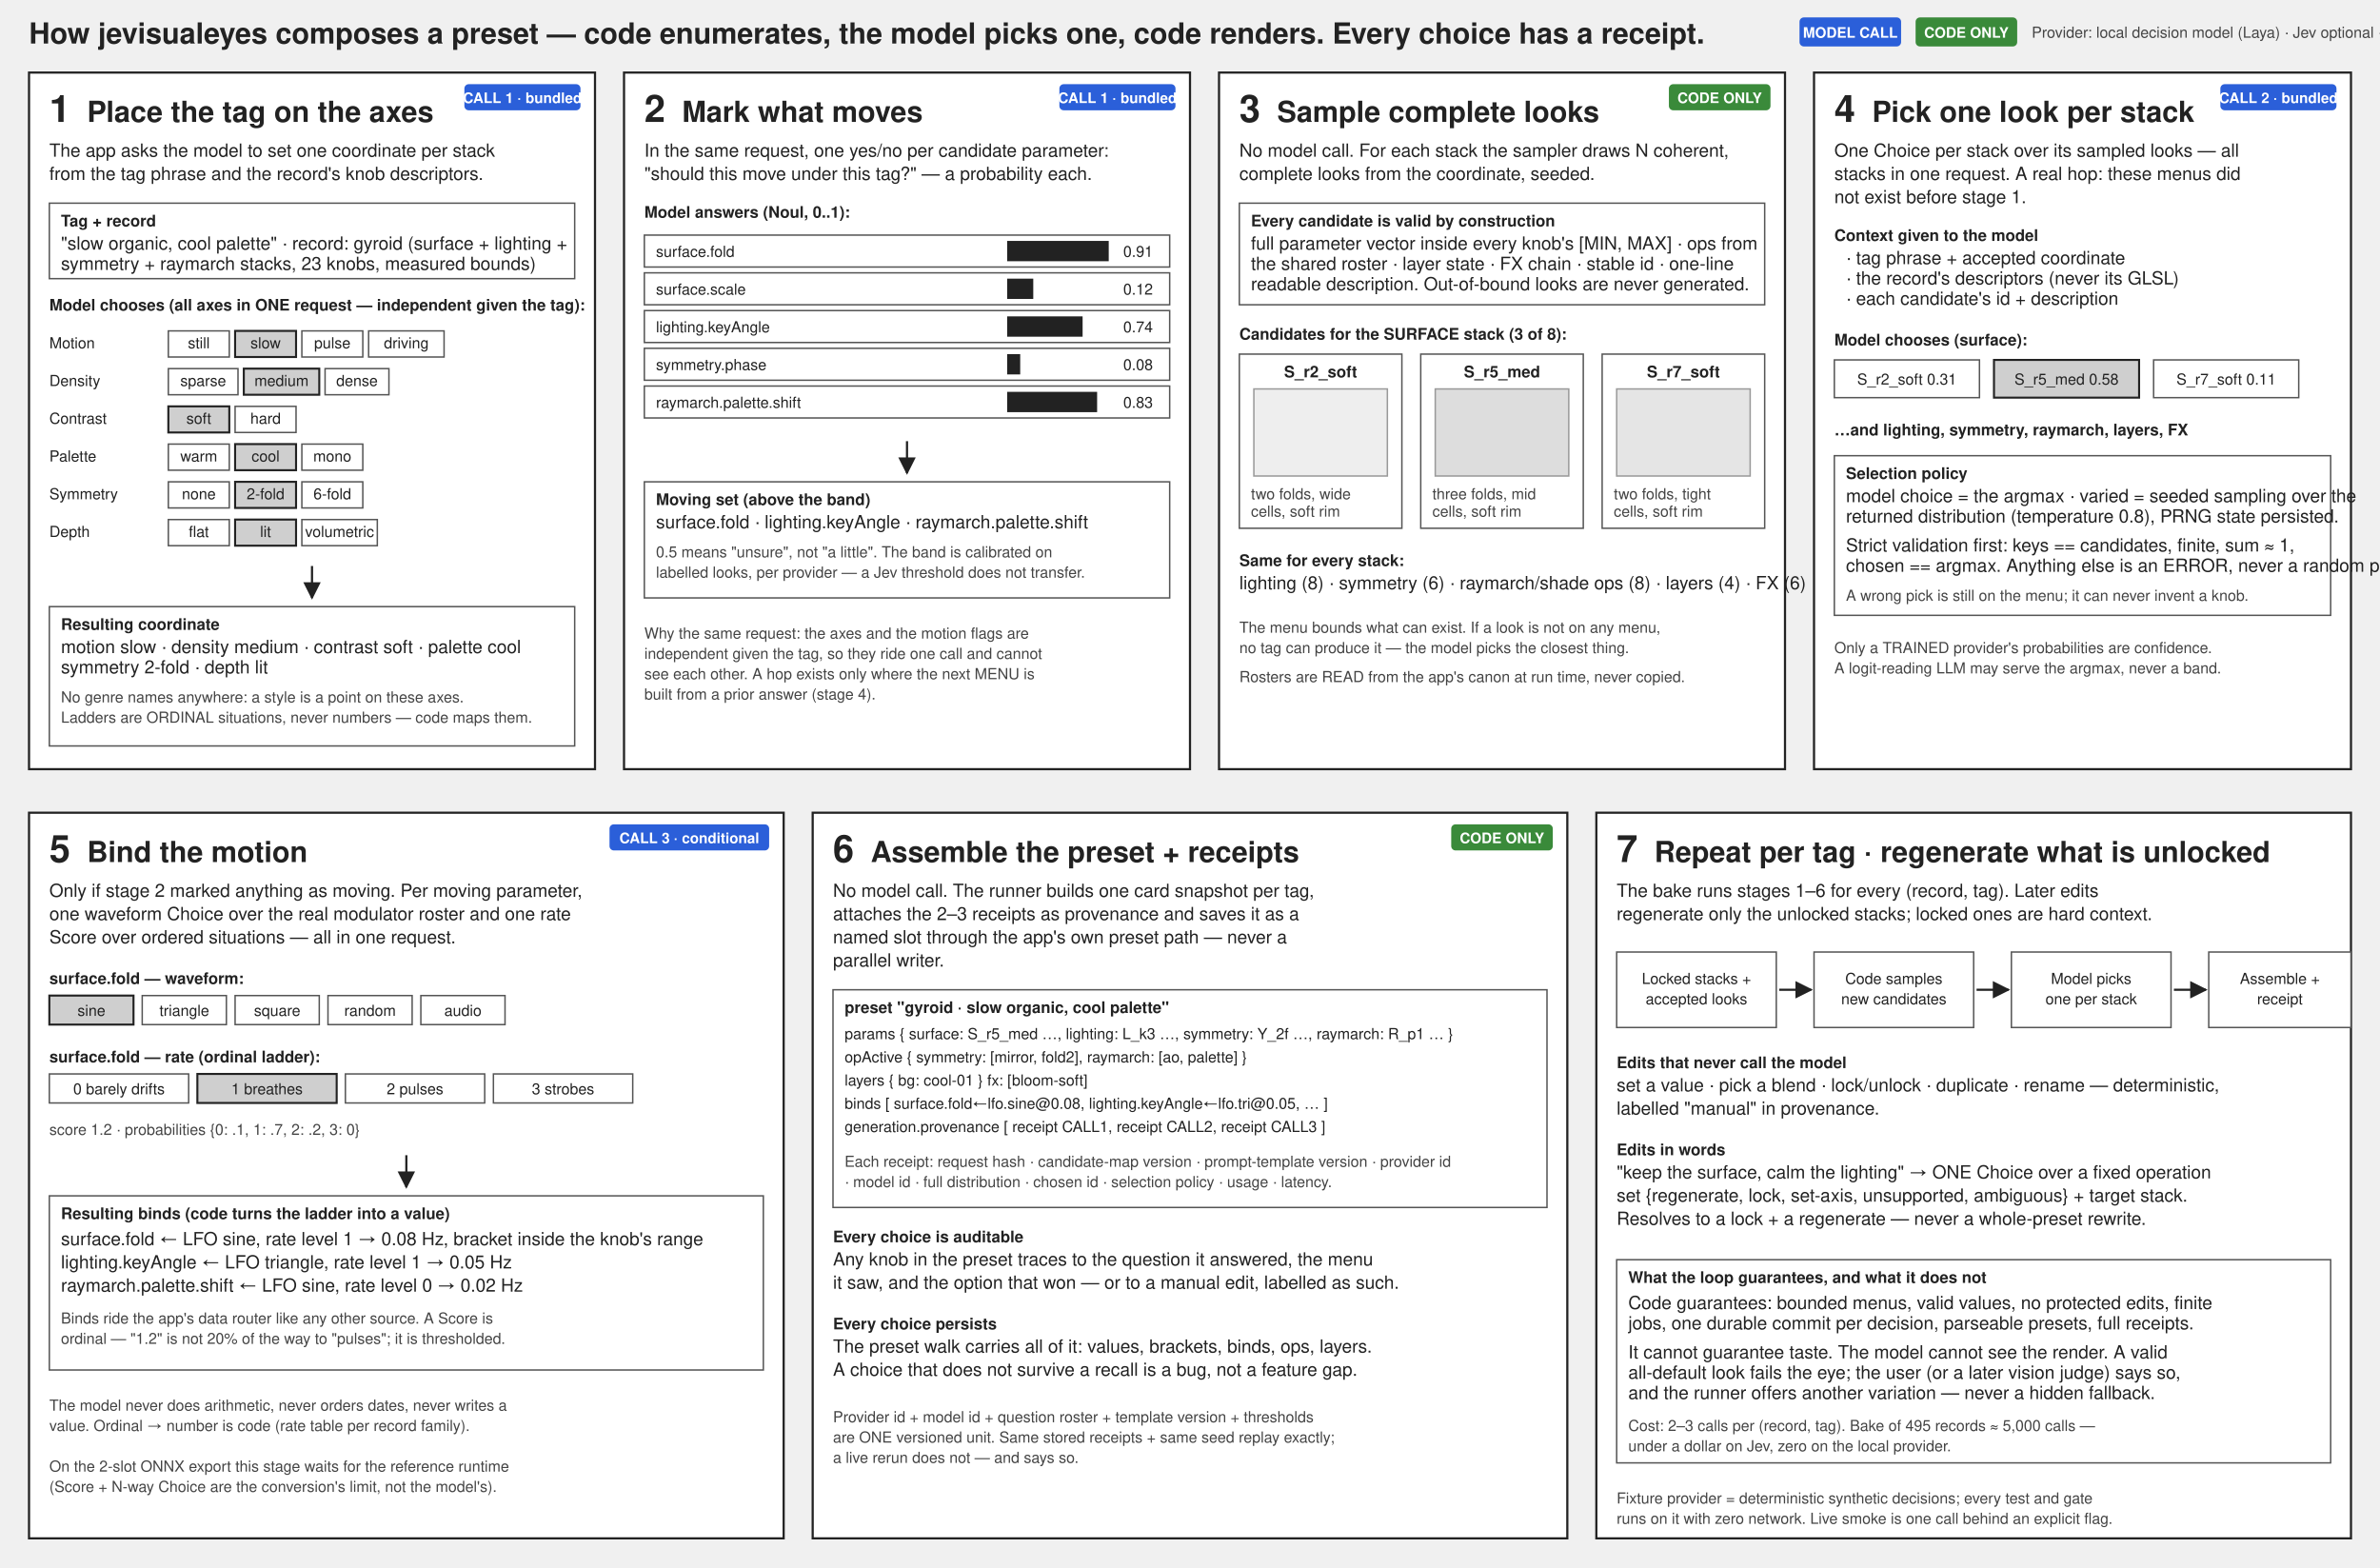
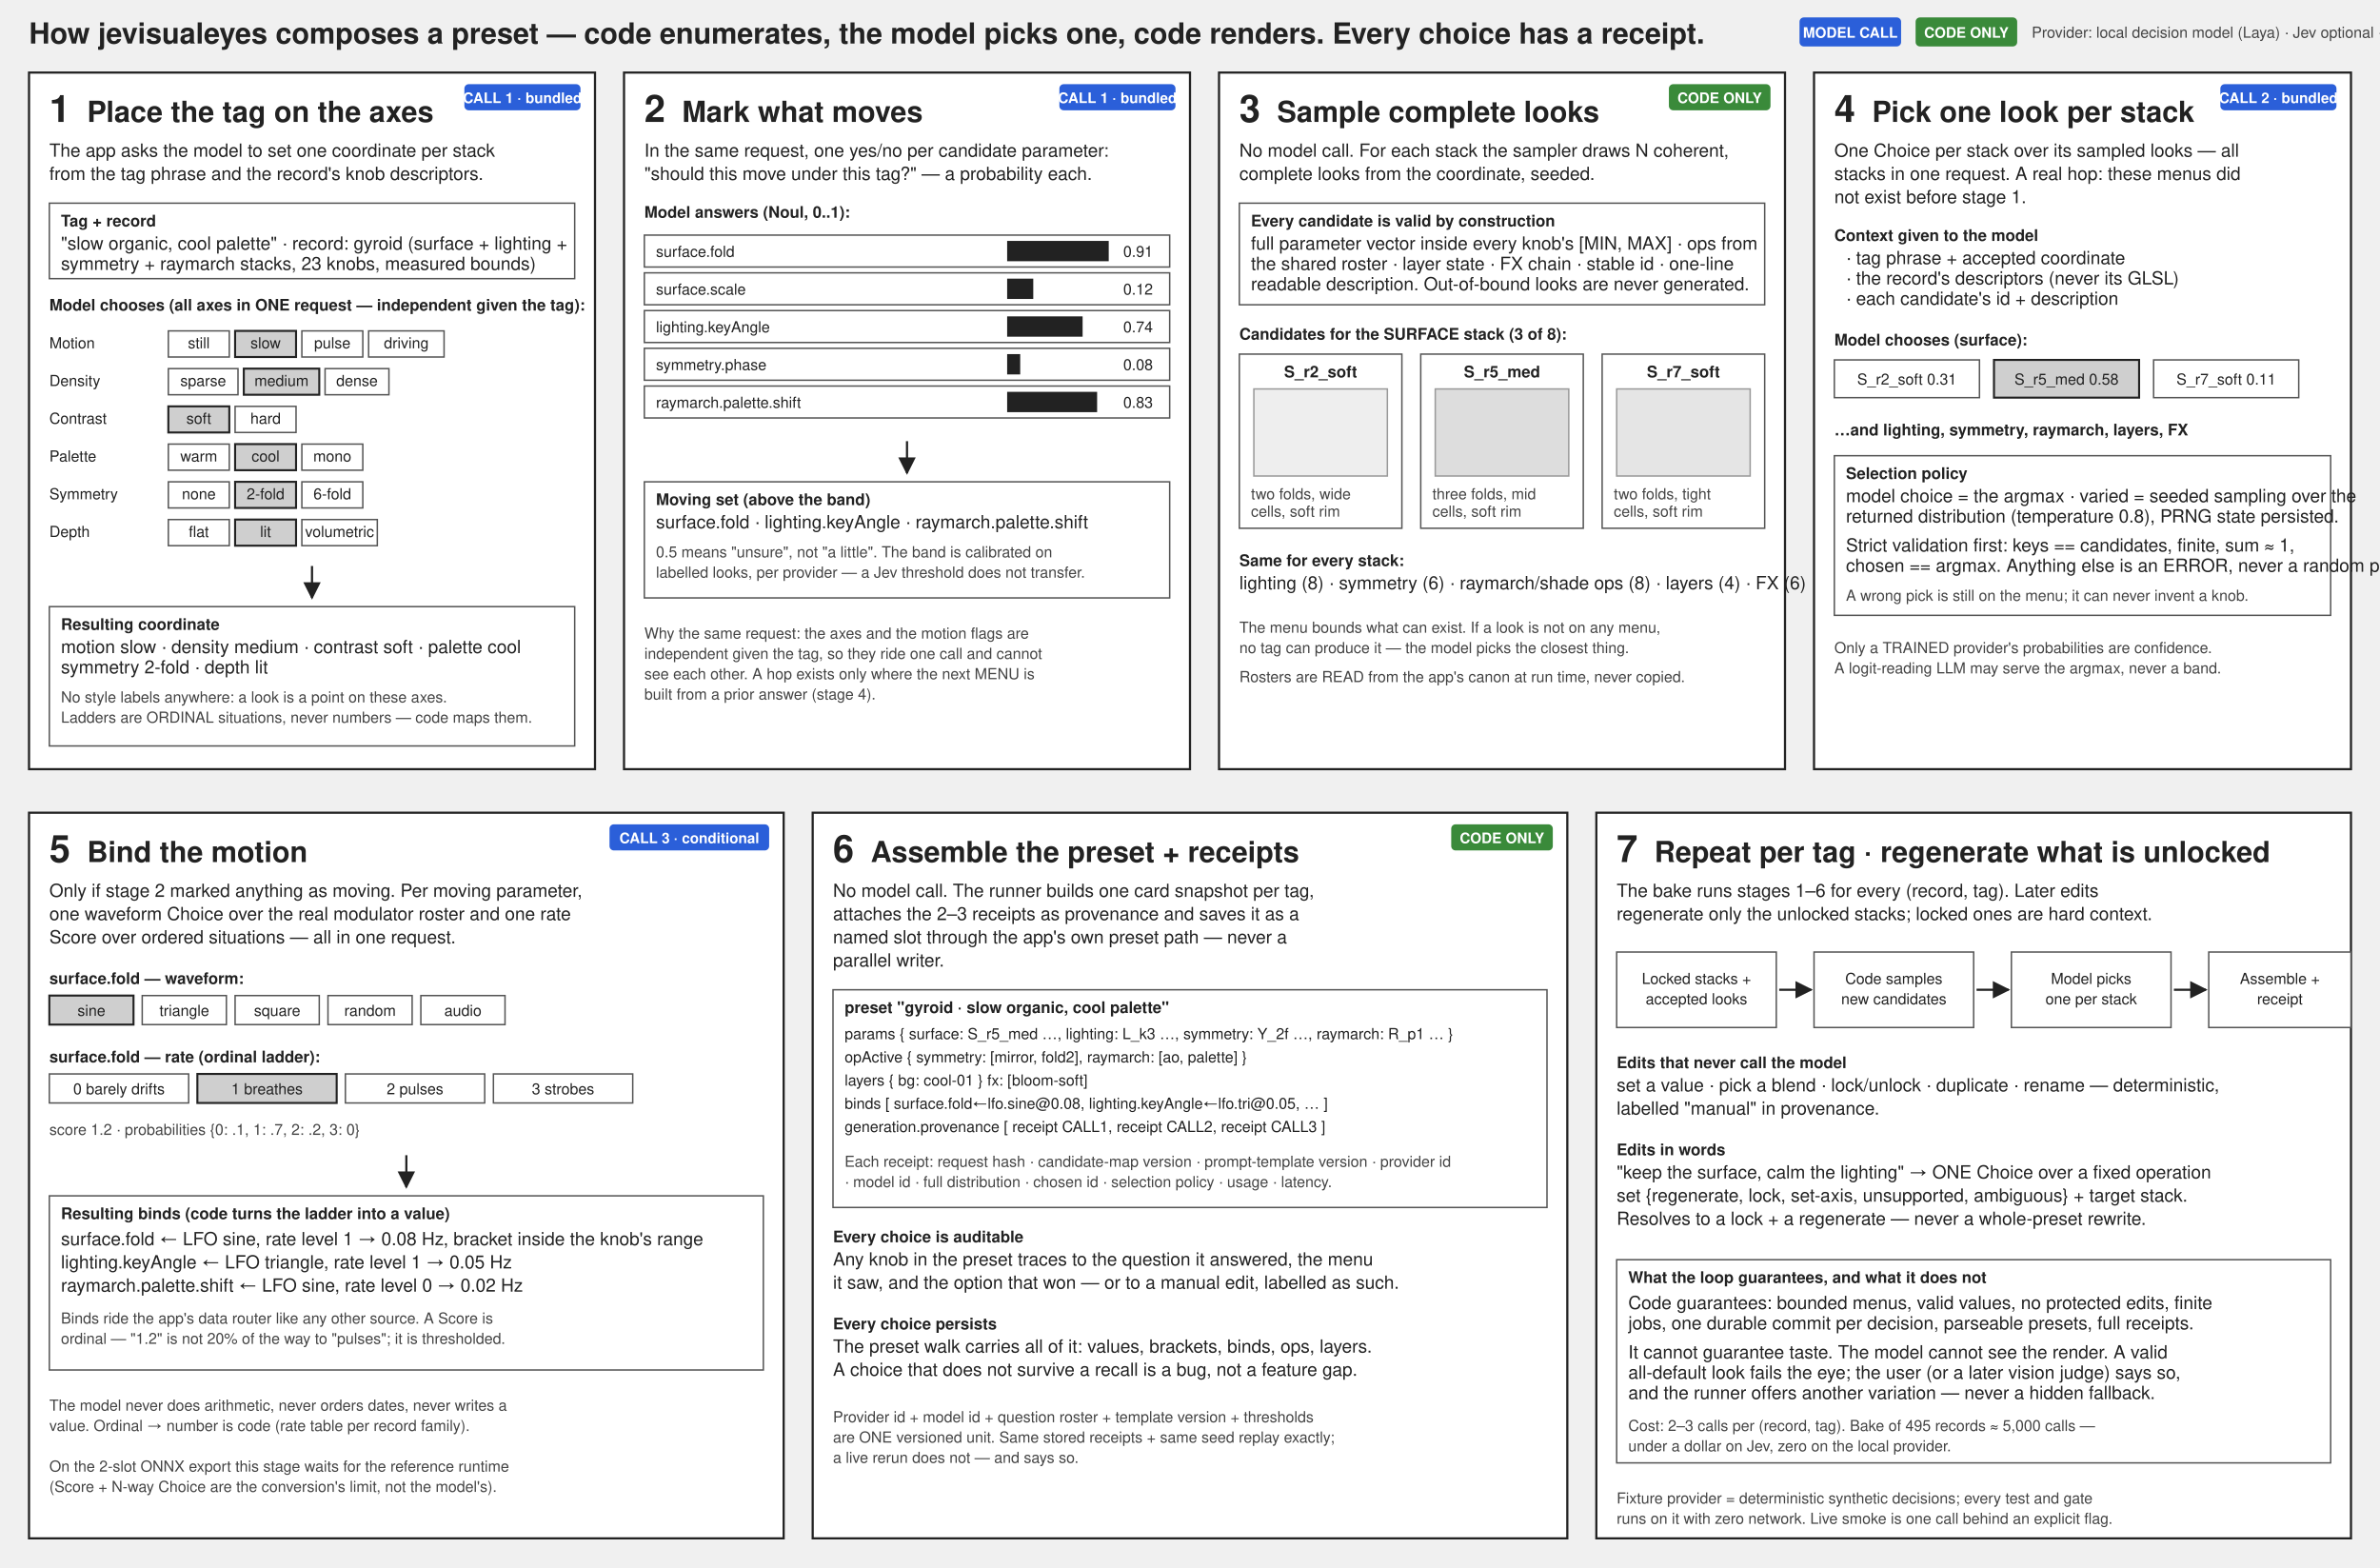
<svg xmlns="http://www.w3.org/2000/svg" viewBox="0 0 1640 1080" font-family="Helvetica, Arial, sans-serif" fill="#222">
  <style>
    .panel { fill: #fff; stroke: #222; stroke-width: 1.5; }
    .h { font-size: 20px; font-weight: 700; }
    .n { font-size: 26px; font-weight: 700; }
    .p { font-size: 12.5px; }
    .lbl { font-size: 11px; font-weight: 700; }
    .box { fill: #fff; stroke: #555; stroke-width: 1; }
    .pick { fill: #cfcfcf; stroke: #222; stroke-width: 1.4; }
    .chip { font-size: 10.5px; }
    .ann { font-size: 10.5px; fill: #444; }
    .tag { font-size: 10px; fill: #fff; font-weight: 700; }
    .model { fill: #2b5fd9; }
    .code { fill: #3a8a3a; }
    .arrow { stroke: #222; stroke-width: 1.5; fill: none; marker-end: url(#a); }
  </style>
  <defs>
    <marker id="a" viewBox="0 0 10 10" refX="9" refY="5" markerWidth="8" markerHeight="8" orient="auto">
      <path d="M0,0 L10,5 L0,10 z" fill="#222" />
    </marker>
  </defs>
  <text x="20" y="30" class="h">How jevisualeyes composes a preset — code enumerates, the model picks one, code renders. Every choice has a receipt.</text>
  <rect x="1240" y="12" width="70" height="20" rx="3" class="model" />
  <text x="1275" y="26" text-anchor="middle" class="tag">MODEL CALL</text>
  <rect x="1320" y="12" width="70" height="20" rx="3" class="code" />
  <text x="1355" y="26" text-anchor="middle" class="tag">CODE ONLY</text>
  <text x="1400" y="26" class="ann">Provider: local decision model (Laya) · Jev optional · fixture in every test</text>
  <g transform="translate(20,50)">
    <rect width="390" height="480" class="panel" />
    <rect x="300" y="8" width="80" height="18" rx="3" class="model" />
    <text x="340" y="21" text-anchor="middle" class="tag">CALL 1 · bundled</text>
    <text x="14" y="34" class="n">1</text>
    <text x="40" y="34" class="h">Place the tag on the axes</text>
    <text x="14" y="58" class="p">The app asks the model to set one coordinate per stack</text>
    <text x="14" y="74" class="p">from the tag phrase and the record's knob descriptors.</text>
    <rect x="14" y="90" width="362" height="52" class="box" />
    <text x="22" y="106" class="lbl">Tag + record</text>
    <text x="22" y="122" class="p">"slow organic, cool palette" · record: gyroid (surface + lighting +</text>
    <text x="22" y="136" class="p">symmetry + raymarch stacks, 23 knobs, measured bounds)</text>
    <text x="14" y="164" class="lbl">Model chooses (all axes in ONE request — independent given the tag):</text>
    <g transform="translate(14,176)">
      <text x="0" y="14" class="chip">Motion</text>
      <rect x="82" y="2" width="42" height="18" class="box" />
      <text x="103" y="14" text-anchor="middle" class="chip">still</text>
      <rect x="128" y="2" width="42" height="18" class="pick" />
      <text x="149" y="14" text-anchor="middle" class="chip">slow</text>
      <rect x="174" y="2" width="42" height="18" class="box" />
      <text x="195" y="14" text-anchor="middle" class="chip">pulse</text>
      <rect x="220" y="2" width="52" height="18" class="box" />
      <text x="246" y="14" text-anchor="middle" class="chip">driving</text>
    </g>
    <g transform="translate(14,202)">
      <text x="0" y="14" class="chip">Density</text>
      <rect x="82" y="2" width="48" height="18" class="box" />
      <text x="106" y="14" text-anchor="middle" class="chip">sparse</text>
      <rect x="134" y="2" width="52" height="18" class="pick" />
      <text x="160" y="14" text-anchor="middle" class="chip">medium</text>
      <rect x="190" y="2" width="44" height="18" class="box" />
      <text x="212" y="14" text-anchor="middle" class="chip">dense</text>
    </g>
    <g transform="translate(14,228)">
      <text x="0" y="14" class="chip">Contrast</text>
      <rect x="82" y="2" width="42" height="18" class="pick" />
      <text x="103" y="14" text-anchor="middle" class="chip">soft</text>
      <rect x="128" y="2" width="42" height="18" class="box" />
      <text x="149" y="14" text-anchor="middle" class="chip">hard</text>
    </g>
    <g transform="translate(14,254)">
      <text x="0" y="14" class="chip">Palette</text>
      <rect x="82" y="2" width="42" height="18" class="box" />
      <text x="103" y="14" text-anchor="middle" class="chip">warm</text>
      <rect x="128" y="2" width="42" height="18" class="pick" />
      <text x="149" y="14" text-anchor="middle" class="chip">cool</text>
      <rect x="174" y="2" width="42" height="18" class="box" />
      <text x="195" y="14" text-anchor="middle" class="chip">mono</text>
    </g>
    <g transform="translate(14,280)">
      <text x="0" y="14" class="chip">Symmetry</text>
      <rect x="82" y="2" width="42" height="18" class="box" />
      <text x="103" y="14" text-anchor="middle" class="chip">none</text>
      <rect x="128" y="2" width="42" height="18" class="pick" />
      <text x="149" y="14" text-anchor="middle" class="chip">2-fold</text>
      <rect x="174" y="2" width="42" height="18" class="box" />
      <text x="195" y="14" text-anchor="middle" class="chip">6-fold</text>
    </g>
    <g transform="translate(14,306)">
      <text x="0" y="14" class="chip">Depth</text>
      <rect x="82" y="2" width="42" height="18" class="box" />
      <text x="103" y="14" text-anchor="middle" class="chip">flat</text>
      <rect x="128" y="2" width="42" height="18" class="pick" />
      <text x="149" y="14" text-anchor="middle" class="chip">lit</text>
      <rect x="174" y="2" width="52" height="18" class="box" />
      <text x="200" y="14" text-anchor="middle" class="chip">volumetric</text>
    </g>
    <path d="M195,340 L195,362" class="arrow" />
    <rect x="14" y="368" width="362" height="96" class="box" />
    <text x="22" y="384" class="lbl">Resulting coordinate</text>
    <text x="22" y="400" class="p">motion slow · density medium · contrast soft · palette cool</text>
    <text x="22" y="414" class="p">symmetry 2-fold · depth lit</text>
-     <text x="22" y="434" class="ann">No genre names anywhere: a style is a point on these axes.</text>
+     <text x="22" y="434" class="ann">No style labels anywhere: a look is a point on these axes.</text>
    <text x="22" y="448" class="ann">Ladders are ORDINAL situations, never numbers — code maps them.</text>
  </g>
  <g transform="translate(430,50)">
    <rect width="390" height="480" class="panel" />
    <rect x="300" y="8" width="80" height="18" rx="3" class="model" />
    <text x="340" y="21" text-anchor="middle" class="tag">CALL 1 · bundled</text>
    <text x="14" y="34" class="n">2</text>
    <text x="40" y="34" class="h">Mark what moves</text>
    <text x="14" y="58" class="p">In the same request, one yes/no per candidate parameter:</text>
    <text x="14" y="74" class="p">"should this move under this tag?" — a probability each.</text>
    <text x="14" y="100" class="lbl">Model answers (Noul, 0..1):</text>
    <g transform="translate(14,112)">
      <rect y="0" width="362" height="22" class="box" />
      <text x="8" y="15" class="chip">surface.fold</text>
      <rect x="250" y="4" width="70" height="14" fill="#222" />
      <text x="330" y="15" class="chip">0.91</text>
      <rect y="26" width="362" height="22" class="box" />
      <text x="8" y="41" class="chip">surface.scale</text>
      <rect x="250" y="30" width="18" height="14" fill="#222" />
      <text x="330" y="41" class="chip">0.12</text>
      <rect y="52" width="362" height="22" class="box" />
      <text x="8" y="67" class="chip">lighting.keyAngle</text>
      <rect x="250" y="56" width="52" height="14" fill="#222" />
      <text x="330" y="67" class="chip">0.74</text>
      <rect y="78" width="362" height="22" class="box" />
      <text x="8" y="93" class="chip">symmetry.phase</text>
      <rect x="250" y="82" width="9" height="14" fill="#222" />
      <text x="330" y="93" class="chip">0.08</text>
      <rect y="104" width="362" height="22" class="box" />
      <text x="8" y="119" class="chip">raymarch.palette.shift</text>
      <rect x="250" y="108" width="62" height="14" fill="#222" />
      <text x="330" y="119" class="chip">0.83</text>
    </g>
    <path d="M195,254 L195,276" class="arrow" />
    <rect x="14" y="282" width="362" height="80" class="box" />
    <text x="22" y="298" class="lbl">Moving set (above the band)</text>
    <text x="22" y="314" class="p">surface.fold · lighting.keyAngle · raymarch.palette.shift</text>
    <text x="22" y="334" class="ann">0.5 means "unsure", not "a little". The band is calibrated on</text>
    <text x="22" y="348" class="ann">labelled looks, per provider — a Jev threshold does not transfer.</text>
    <text x="14" y="390" class="ann">Why the same request: the axes and the motion flags are</text>
    <text x="14" y="404" class="ann">independent given the tag, so they ride one call and cannot</text>
    <text x="14" y="418" class="ann">see each other. A hop exists only where the next MENU is</text>
    <text x="14" y="432" class="ann">built from a prior answer (stage 4).</text>
  </g>
  <g transform="translate(840,50)">
    <rect width="390" height="480" class="panel" />
    <rect x="310" y="8" width="70" height="18" rx="3" class="code" />
    <text x="345" y="21" text-anchor="middle" class="tag">CODE ONLY</text>
    <text x="14" y="34" class="n">3</text>
    <text x="40" y="34" class="h">Sample complete looks</text>
    <text x="14" y="58" class="p">No model call. For each stack the sampler draws N coherent,</text>
    <text x="14" y="74" class="p">complete looks from the coordinate, seeded.</text>
    <rect x="14" y="90" width="362" height="70" class="box" />
    <text x="22" y="106" class="lbl">Every candidate is valid by construction</text>
    <text x="22" y="122" class="p">full parameter vector inside every knob's [MIN, MAX] · ops from</text>
    <text x="22" y="136" class="p">the shared roster · layer state · FX chain · stable id · one-line</text>
    <text x="22" y="150" class="p">readable description. Out-of-bound looks are never generated.</text>
    <text x="14" y="184" class="lbl">Candidates for the SURFACE stack (3 of 8):</text>
    <g transform="translate(14,194)">
      <rect y="0" width="112" height="120" class="box" />
      <text x="56" y="16" text-anchor="middle" class="lbl">S_r2_soft</text>
      <rect x="10" y="24" width="92" height="60" fill="#eee" stroke="#999" />
      <text x="8" y="100" class="ann">two folds, wide</text>
      <text x="8" y="112" class="ann">cells, soft rim</text>
      <rect x="125" y="0" width="112" height="120" class="box" />
      <text x="181" y="16" text-anchor="middle" class="lbl">S_r5_med</text>
      <rect x="135" y="24" width="92" height="60" fill="#ddd" stroke="#999" />
      <text x="133" y="100" class="ann">three folds, mid</text>
      <text x="133" y="112" class="ann">cells, soft rim</text>
      <rect x="250" y="0" width="112" height="120" class="box" />
      <text x="306" y="16" text-anchor="middle" class="lbl">S_r7_soft</text>
      <rect x="260" y="24" width="92" height="60" fill="#e5e5e5" stroke="#999" />
      <text x="258" y="100" class="ann">two folds, tight</text>
      <text x="258" y="112" class="ann">cells, soft rim</text>
    </g>
    <text x="14" y="340" class="lbl">Same for every stack:</text>
    <text x="14" y="356" class="p">lighting (8) · symmetry (6) · raymarch/shade ops (8) · layers (4) · FX (6)</text>
    <text x="14" y="386" class="ann">The menu bounds what can exist. If a look is not on any menu,</text>
    <text x="14" y="400" class="ann">no tag can produce it — the model picks the closest thing.</text>
    <text x="14" y="420" class="ann">Rosters are READ from the app's canon at run time, never copied.</text>
  </g>
  <g transform="translate(1250,50)">
    <rect width="370" height="480" class="panel" />
    <rect x="280" y="8" width="80" height="18" rx="3" class="model" />
    <text x="320" y="21" text-anchor="middle" class="tag">CALL 2 · bundled</text>
    <text x="14" y="34" class="n">4</text>
    <text x="40" y="34" class="h">Pick one look per stack</text>
    <text x="14" y="58" class="p">One Choice per stack over its sampled looks — all</text>
    <text x="14" y="74" class="p">stacks in one request. A real hop: these menus did</text>
    <text x="14" y="90" class="p">not exist before stage 1.</text>
    <text x="14" y="116" class="lbl">Context given to the model</text>
    <text x="22" y="132" class="p">· tag phrase + accepted coordinate</text>
    <text x="22" y="146" class="p">· the record's descriptors (never its GLSL)</text>
    <text x="22" y="160" class="p">· each candidate's id + description</text>
    <text x="14" y="188" class="lbl">Model chooses (surface):</text>
    <g transform="translate(14,198)">
      <rect y="0" width="100" height="26" class="box" />
      <text x="50" y="17" text-anchor="middle" class="chip">S_r2_soft 0.31</text>
      <rect x="110" y="0" width="100" height="26" class="pick" />
      <text x="160" y="17" text-anchor="middle" class="chip">S_r5_med 0.58</text>
      <rect x="220" y="0" width="100" height="26" class="box" />
      <text x="270" y="17" text-anchor="middle" class="chip">S_r7_soft 0.11</text>
    </g>
    <text x="14" y="250" class="lbl">…and lighting, symmetry, raymarch, layers, FX</text>
    <rect x="14" y="264" width="342" height="110" class="box" />
    <text x="22" y="280" class="lbl">Selection policy</text>
    <text x="22" y="296" class="p">model choice = the argmax · varied = seeded sampling over the</text>
    <text x="22" y="310" class="p">returned distribution (temperature 0.8), PRNG state persisted.</text>
    <text x="22" y="330" class="p">Strict validation first: keys == candidates, finite, sum ≈ 1,</text>
    <text x="22" y="344" class="p">chosen == argmax. Anything else is an ERROR, never a random pick.</text>
    <text x="22" y="364" class="ann">A wrong pick is still on the menu; it can never invent a knob.</text>
    <text x="14" y="400" class="ann">Only a TRAINED provider's probabilities are confidence.</text>
    <text x="14" y="414" class="ann">A logit-reading LLM may serve the argmax, never a band.</text>
  </g>
  <g transform="translate(20,560)">
    <rect width="520" height="500" class="panel" />
    <rect x="400" y="8" width="110" height="18" rx="3" class="model" />
    <text x="455" y="21" text-anchor="middle" class="tag">CALL 3 · conditional</text>
    <text x="14" y="34" class="n">5</text>
    <text x="40" y="34" class="h">Bind the motion</text>
    <text x="14" y="58" class="p">Only if stage 2 marked anything as moving. Per moving parameter,</text>
    <text x="14" y="74" class="p">one waveform Choice over the real modulator roster and one rate</text>
    <text x="14" y="90" class="p">Score over ordered situations — all in one request.</text>
    <text x="14" y="118" class="lbl">surface.fold — waveform:</text>
    <g transform="translate(14,126)">
      <rect y="0" width="58" height="20" class="pick" />
      <text x="29" y="14" text-anchor="middle" class="chip">sine</text>
      <rect x="64" y="0" width="58" height="20" class="box" />
      <text x="93" y="14" text-anchor="middle" class="chip">triangle</text>
      <rect x="128" y="0" width="58" height="20" class="box" />
      <text x="157" y="14" text-anchor="middle" class="chip">square</text>
      <rect x="192" y="0" width="58" height="20" class="box" />
      <text x="221" y="14" text-anchor="middle" class="chip">random</text>
      <rect x="256" y="0" width="58" height="20" class="box" />
      <text x="285" y="14" text-anchor="middle" class="chip">audio</text>
    </g>
    <text x="14" y="172" class="lbl">surface.fold — rate (ordinal ladder):</text>
    <g transform="translate(14,180)">
      <rect y="0" width="96" height="20" class="box" />
      <text x="48" y="14" text-anchor="middle" class="chip">0 barely drifts</text>
      <rect x="102" y="0" width="96" height="20" class="pick" />
      <text x="150" y="14" text-anchor="middle" class="chip">1 breathes</text>
      <rect x="204" y="0" width="96" height="20" class="box" />
      <text x="252" y="14" text-anchor="middle" class="chip">2 pulses</text>
      <rect x="306" y="0" width="96" height="20" class="box" />
      <text x="354" y="14" text-anchor="middle" class="chip">3 strobes</text>
    </g>
    <text x="14" y="222" class="ann">score 1.2 · probabilities {0: .1, 1: .7, 2: .2, 3: 0}</text>
    <path d="M260,236 L260,258" class="arrow" />
    <rect x="14" y="264" width="492" height="120" class="box" />
    <text x="22" y="280" class="lbl">Resulting binds (code turns the ladder into a value)</text>
    <text x="22" y="298" class="p">surface.fold        ← LFO sine, rate level 1 → 0.08 Hz, bracket inside the knob's range</text>
    <text x="22" y="314" class="p">lighting.keyAngle   ← LFO triangle, rate level 1 → 0.05 Hz</text>
    <text x="22" y="330" class="p">raymarch.palette.shift ← LFO sine, rate level 0 → 0.02 Hz</text>
    <text x="22" y="352" class="ann">Binds ride the app's data router like any other source. A Score is</text>
    <text x="22" y="366" class="ann">ordinal — "1.2" is not 20% of the way to "pulses"; it is thresholded.</text>
    <text x="14" y="412" class="ann">The model never does arithmetic, never orders dates, never writes a</text>
    <text x="14" y="426" class="ann">value. Ordinal → number is code (rate table per record family).</text>
    <text x="14" y="454" class="ann">On the 2-slot ONNX export this stage waits for the reference runtime</text>
    <text x="14" y="468" class="ann">(Score + N-way Choice are the conversion's limit, not the model's).</text>
  </g>
  <g transform="translate(560,560)">
    <rect width="520" height="500" class="panel" />
    <rect x="440" y="8" width="70" height="18" rx="3" class="code" />
    <text x="475" y="21" text-anchor="middle" class="tag">CODE ONLY</text>
    <text x="14" y="34" class="n">6</text>
    <text x="40" y="34" class="h">Assemble the preset + receipts</text>
    <text x="14" y="58" class="p">No model call. The runner builds one card snapshot per tag,</text>
    <text x="14" y="74" class="p">attaches the 2–3 receipts as provenance and saves it as a</text>
    <text x="14" y="90" class="p">named slot through the app's own preset path — never a</text>
    <text x="14" y="106" class="p">parallel writer.</text>
    <rect x="14" y="122" width="492" height="150" class="box" />
    <text x="22" y="138" class="lbl">preset  "gyroid · slow organic, cool palette"</text>
    <text x="22" y="156" class="chip">params      { surface: S_r5_med …, lighting: L_k3 …, symmetry: Y_2f …, raymarch: R_p1 … }</text>
    <text x="22" y="172" class="chip">opActive    { symmetry: [mirror, fold2], raymarch: [ao, palette] }</text>
    <text x="22" y="188" class="chip">layers      { bg: cool-01 }        fx: [bloom-soft]</text>
    <text x="22" y="204" class="chip">binds       [ surface.fold←lfo.sine@0.08, lighting.keyAngle←lfo.tri@0.05, … ]</text>
    <text x="22" y="220" class="chip">generation.provenance  [ receipt CALL1, receipt CALL2, receipt CALL3 ]</text>
    <text x="22" y="244" class="ann">Each receipt: request hash · candidate-map version · prompt-template version · provider id</text>
    <text x="22" y="258" class="ann">· model id · full distribution · chosen id · selection policy · usage · latency.</text>
    <text x="14" y="296" class="lbl">Every choice is auditable</text>
    <text x="14" y="312" class="p">Any knob in the preset traces to the question it answered, the menu</text>
    <text x="14" y="328" class="p">it saw, and the option that won — or to a manual edit, labelled as such.</text>
    <text x="14" y="356" class="lbl">Every choice persists</text>
    <text x="14" y="372" class="p">The preset walk carries all of it: values, brackets, binds, ops, layers.</text>
    <text x="14" y="388" class="p">A choice that does not survive a recall is a bug, not a feature gap.</text>
    <text x="14" y="420" class="ann">Provider id + model id + question roster + template version + thresholds</text>
    <text x="14" y="434" class="ann">are ONE versioned unit. Same stored receipts + same seed replay exactly;</text>
    <text x="14" y="448" class="ann">a live rerun does not — and says so.</text>
  </g>
  <g transform="translate(1100,560)">
    <rect width="520" height="500" class="panel" />
    <text x="14" y="34" class="n">7</text>
    <text x="40" y="34" class="h">Repeat per tag · regenerate what is unlocked</text>
    <text x="14" y="58" class="p">The bake runs stages 1–6 for every (record, tag). Later edits</text>
    <text x="14" y="74" class="p">regenerate only the unlocked stacks; locked ones are hard context.</text>
    <g transform="translate(14,96)">
      <rect y="0" width="110" height="52" class="box" />
      <text x="55" y="22" text-anchor="middle" class="chip">Locked stacks +</text>
      <text x="55" y="36" text-anchor="middle" class="chip">accepted looks</text>
      <path d="M112,26 L134,26" class="arrow" />
      <rect x="136" y="0" width="110" height="52" class="box" />
      <text x="191" y="22" text-anchor="middle" class="chip">Code samples</text>
      <text x="191" y="36" text-anchor="middle" class="chip">new candidates</text>
      <path d="M248,26 L270,26" class="arrow" />
      <rect x="272" y="0" width="110" height="52" class="box" />
      <text x="327" y="22" text-anchor="middle" class="chip">Model picks</text>
      <text x="327" y="36" text-anchor="middle" class="chip">one per stack</text>
      <path d="M384,26 L406,26" class="arrow" />
      <rect x="408" y="0" width="98" height="52" class="box" />
      <text x="457" y="22" text-anchor="middle" class="chip">Assemble +</text>
      <text x="457" y="36" text-anchor="middle" class="chip">receipt</text>
    </g>
    <text x="14" y="176" class="lbl">Edits that never call the model</text>
    <text x="14" y="192" class="p">set a value · pick a blend · lock/unlock · duplicate · rename — deterministic,</text>
    <text x="14" y="208" class="p">labelled "manual" in provenance.</text>
    <text x="14" y="236" class="lbl">Edits in words</text>
    <text x="14" y="252" class="p">"keep the surface, calm the lighting" → ONE Choice over a fixed operation</text>
    <text x="14" y="268" class="p">set {regenerate, lock, set-axis, unsupported, ambiguous} + target stack.</text>
    <text x="14" y="284" class="p">Resolves to a lock + a regenerate — never a whole-preset rewrite.</text>
    <rect x="14" y="308" width="492" height="140" class="box" />
    <text x="22" y="324" class="lbl">What the loop guarantees, and what it does not</text>
    <text x="22" y="342" class="p">Code guarantees: bounded menus, valid values, no protected edits, finite</text>
    <text x="22" y="356" class="p">jobs, one durable commit per decision, parseable presets, full receipts.</text>
    <text x="22" y="376" class="p">It cannot guarantee taste. The model cannot see the render. A valid</text>
    <text x="22" y="390" class="p">all-default look fails the eye; the user (or a later vision judge) says so,</text>
    <text x="22" y="404" class="p">and the runner offers another variation — never a hidden fallback.</text>
    <text x="22" y="426" class="ann">Cost: 2–3 calls per (record, tag). Bake of 495 records ≈ 5,000 calls —</text>
    <text x="22" y="440" class="ann">under a dollar on Jev, zero on the local provider.</text>
    <text x="14" y="476" class="ann">Fixture provider = deterministic synthetic decisions; every test and gate</text>
    <text x="14" y="490" class="ann">runs on it with zero network. Live smoke is one call behind an explicit flag.</text>
  </g>
</svg>
